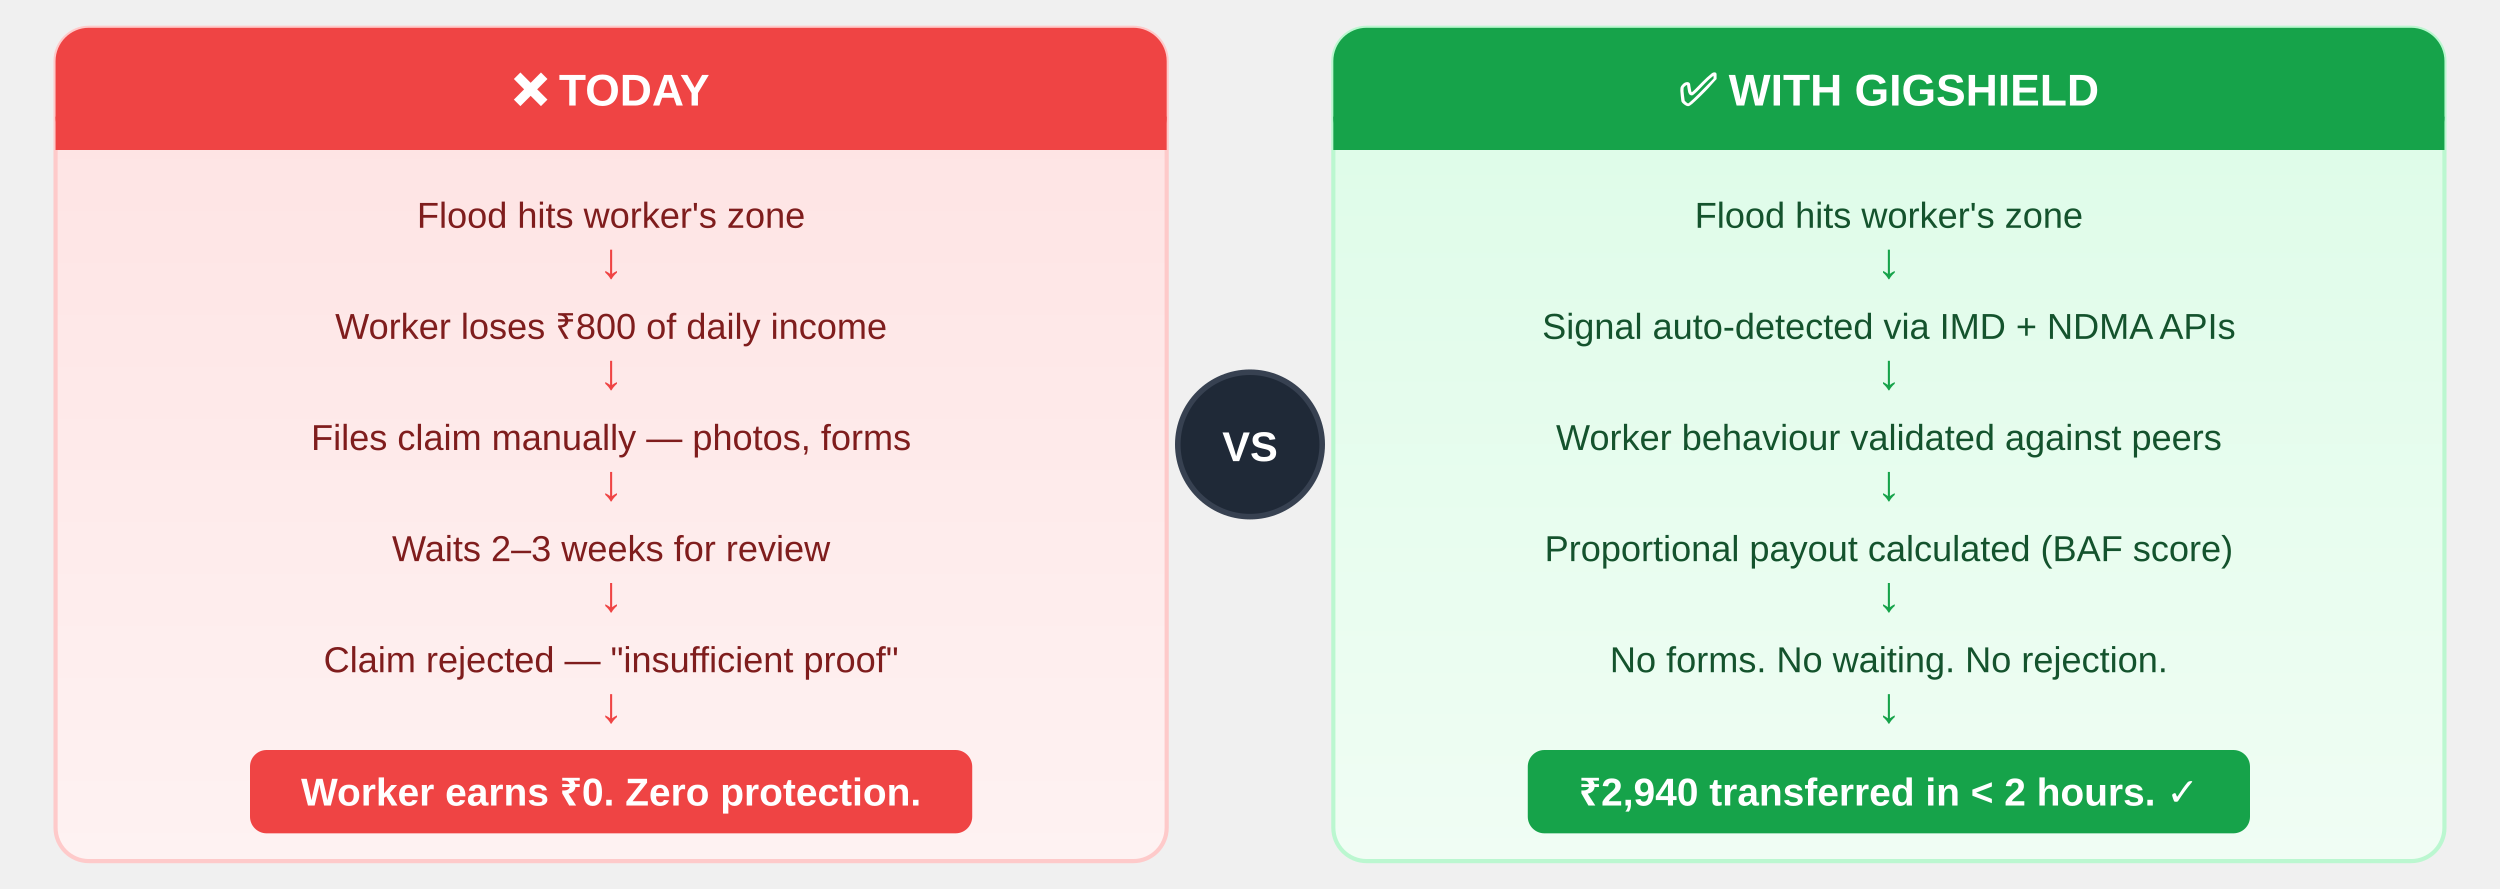
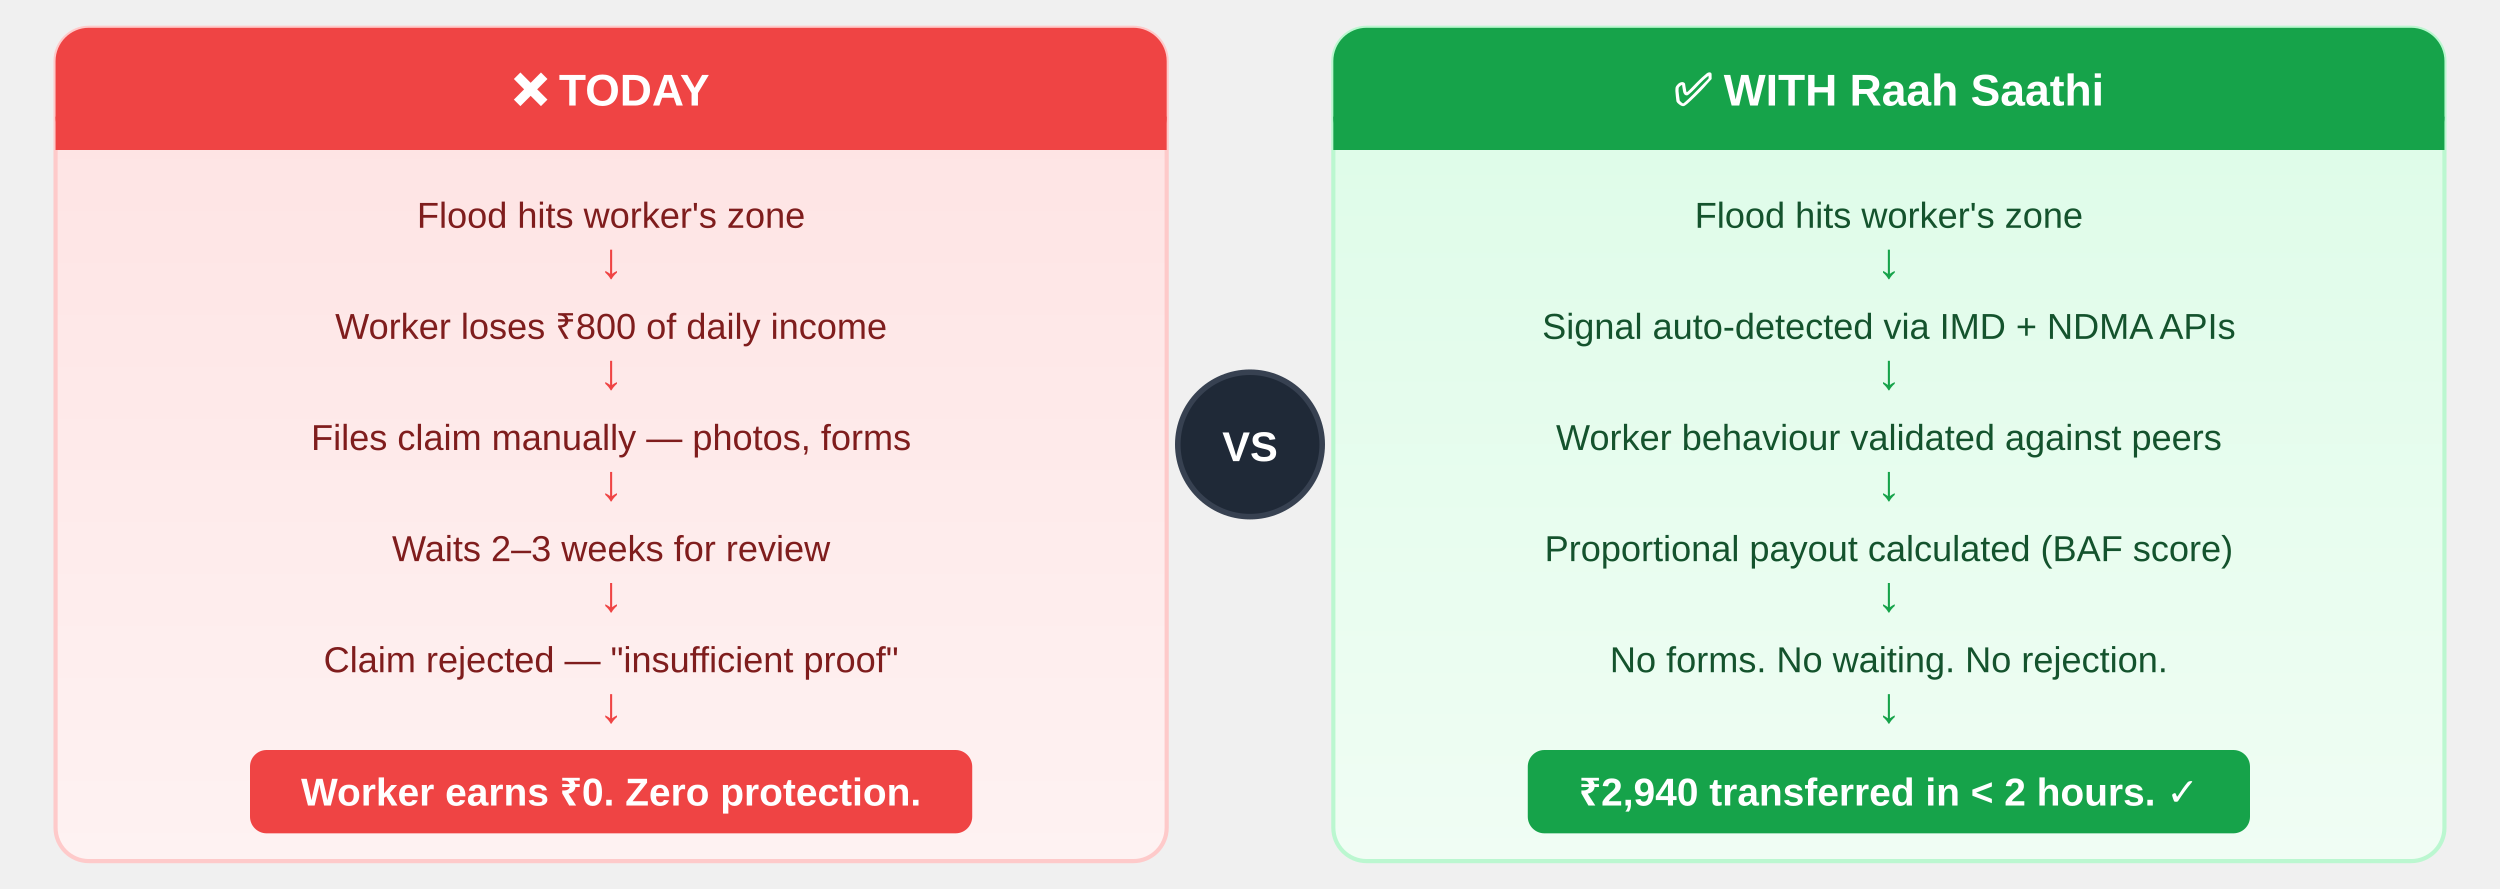
<svg xmlns="http://www.w3.org/2000/svg" width="900" height="320" viewBox="0 0 900 320">
  <defs>
    <linearGradient id="redgrad" x1="0%" y1="0%" x2="0%" y2="100%">
      <stop offset="0%" style="stop-color:#FEE2E2" />
      <stop offset="100%" style="stop-color:#FEF2F2" />
    </linearGradient>
    <linearGradient id="greengrad" x1="0%" y1="0%" x2="0%" y2="100%">
      <stop offset="0%" style="stop-color:#DCFCE7" />
      <stop offset="100%" style="stop-color:#F0FDF4" />
    </linearGradient>
  </defs>
  <rect x="20" y="10" width="400" height="300" rx="12" fill="url(#redgrad)" stroke="#FECACA" stroke-width="1.5" />
  <rect x="20" y="10" width="400" height="44" rx="12" fill="#EF4444" />
  <rect x="20" y="42" width="400" height="12" fill="#EF4444" />
  <text x="220" y="38" font-family="Arial, sans-serif" font-size="16" font-weight="700" fill="white" text-anchor="middle">❌  TODAY</text>
  <text x="220" y="82" font-family="Arial, sans-serif" font-size="13" fill="#7F1D1D" text-anchor="middle">Flood hits worker's zone</text>
  <text x="220" y="100" font-family="Arial, sans-serif" font-size="18" fill="#EF4444" text-anchor="middle">↓</text>
  <text x="220" y="122" font-family="Arial, sans-serif" font-size="13" fill="#7F1D1D" text-anchor="middle">Worker loses ₹800 of daily income</text>
  <text x="220" y="140" font-family="Arial, sans-serif" font-size="18" fill="#EF4444" text-anchor="middle">↓</text>
  <text x="220" y="162" font-family="Arial, sans-serif" font-size="13" fill="#7F1D1D" text-anchor="middle">Files claim manually — photos, forms</text>
  <text x="220" y="180" font-family="Arial, sans-serif" font-size="18" fill="#EF4444" text-anchor="middle">↓</text>
  <text x="220" y="202" font-family="Arial, sans-serif" font-size="13" fill="#7F1D1D" text-anchor="middle">Waits 2–3 weeks for review</text>
  <text x="220" y="220" font-family="Arial, sans-serif" font-size="18" fill="#EF4444" text-anchor="middle">↓</text>
  <text x="220" y="242" font-family="Arial, sans-serif" font-size="13" fill="#7F1D1D" text-anchor="middle">Claim rejected — "insufficient proof"</text>
  <text x="220" y="260" font-family="Arial, sans-serif" font-size="18" fill="#EF4444" text-anchor="middle">↓</text>
  <rect x="90" y="270" width="260" height="30" rx="6" fill="#EF4444" />
  <text x="220" y="290" font-family="Arial, sans-serif" font-size="14" font-weight="700" fill="white" text-anchor="middle">Worker earns ₹0. Zero protection.</text>
  <circle cx="450" cy="160" r="26" fill="#1F2937" stroke="#374151" stroke-width="2" />
  <text x="450" y="166" font-family="Arial, sans-serif" font-size="15" font-weight="700" fill="white" text-anchor="middle">VS</text>
  <rect x="480" y="10" width="400" height="300" rx="12" fill="url(#greengrad)" stroke="#BBF7D0" stroke-width="1.5" />
  <rect x="480" y="10" width="400" height="44" rx="12" fill="#16A34A" />
  <rect x="480" y="42" width="400" height="12" fill="#16A34A" />
-   <text x="680" y="38" font-family="Arial, sans-serif" font-size="16" font-weight="700" fill="white" text-anchor="middle">✅  WITH GIGSHIELD</text>
+   <text x="680" y="38" font-family="Arial, sans-serif" font-size="16" font-weight="700" fill="white" text-anchor="middle">✅  WITH Raah Saathi</text>
  <text x="680" y="82" font-family="Arial, sans-serif" font-size="13" fill="#14532D" text-anchor="middle">Flood hits worker's zone</text>
  <text x="680" y="100" font-family="Arial, sans-serif" font-size="18" fill="#16A34A" text-anchor="middle">↓</text>
  <text x="680" y="122" font-family="Arial, sans-serif" font-size="13" fill="#14532D" text-anchor="middle">Signal auto-detected via IMD + NDMA APIs</text>
  <text x="680" y="140" font-family="Arial, sans-serif" font-size="18" fill="#16A34A" text-anchor="middle">↓</text>
  <text x="680" y="162" font-family="Arial, sans-serif" font-size="13" fill="#14532D" text-anchor="middle">Worker behaviour validated against peers</text>
  <text x="680" y="180" font-family="Arial, sans-serif" font-size="18" fill="#16A34A" text-anchor="middle">↓</text>
  <text x="680" y="202" font-family="Arial, sans-serif" font-size="13" fill="#14532D" text-anchor="middle">Proportional payout calculated (BAF score)</text>
  <text x="680" y="220" font-family="Arial, sans-serif" font-size="18" fill="#16A34A" text-anchor="middle">↓</text>
  <text x="680" y="242" font-family="Arial, sans-serif" font-size="13" fill="#14532D" text-anchor="middle">No forms. No waiting. No rejection.</text>
  <text x="680" y="260" font-family="Arial, sans-serif" font-size="18" fill="#16A34A" text-anchor="middle">↓</text>
  <rect x="550" y="270" width="260" height="30" rx="6" fill="#16A34A" />
  <text x="680" y="290" font-family="Arial, sans-serif" font-size="14" font-weight="700" fill="white" text-anchor="middle">₹2,940 transferred in &lt; 2 hours. ✓</text>
</svg>
